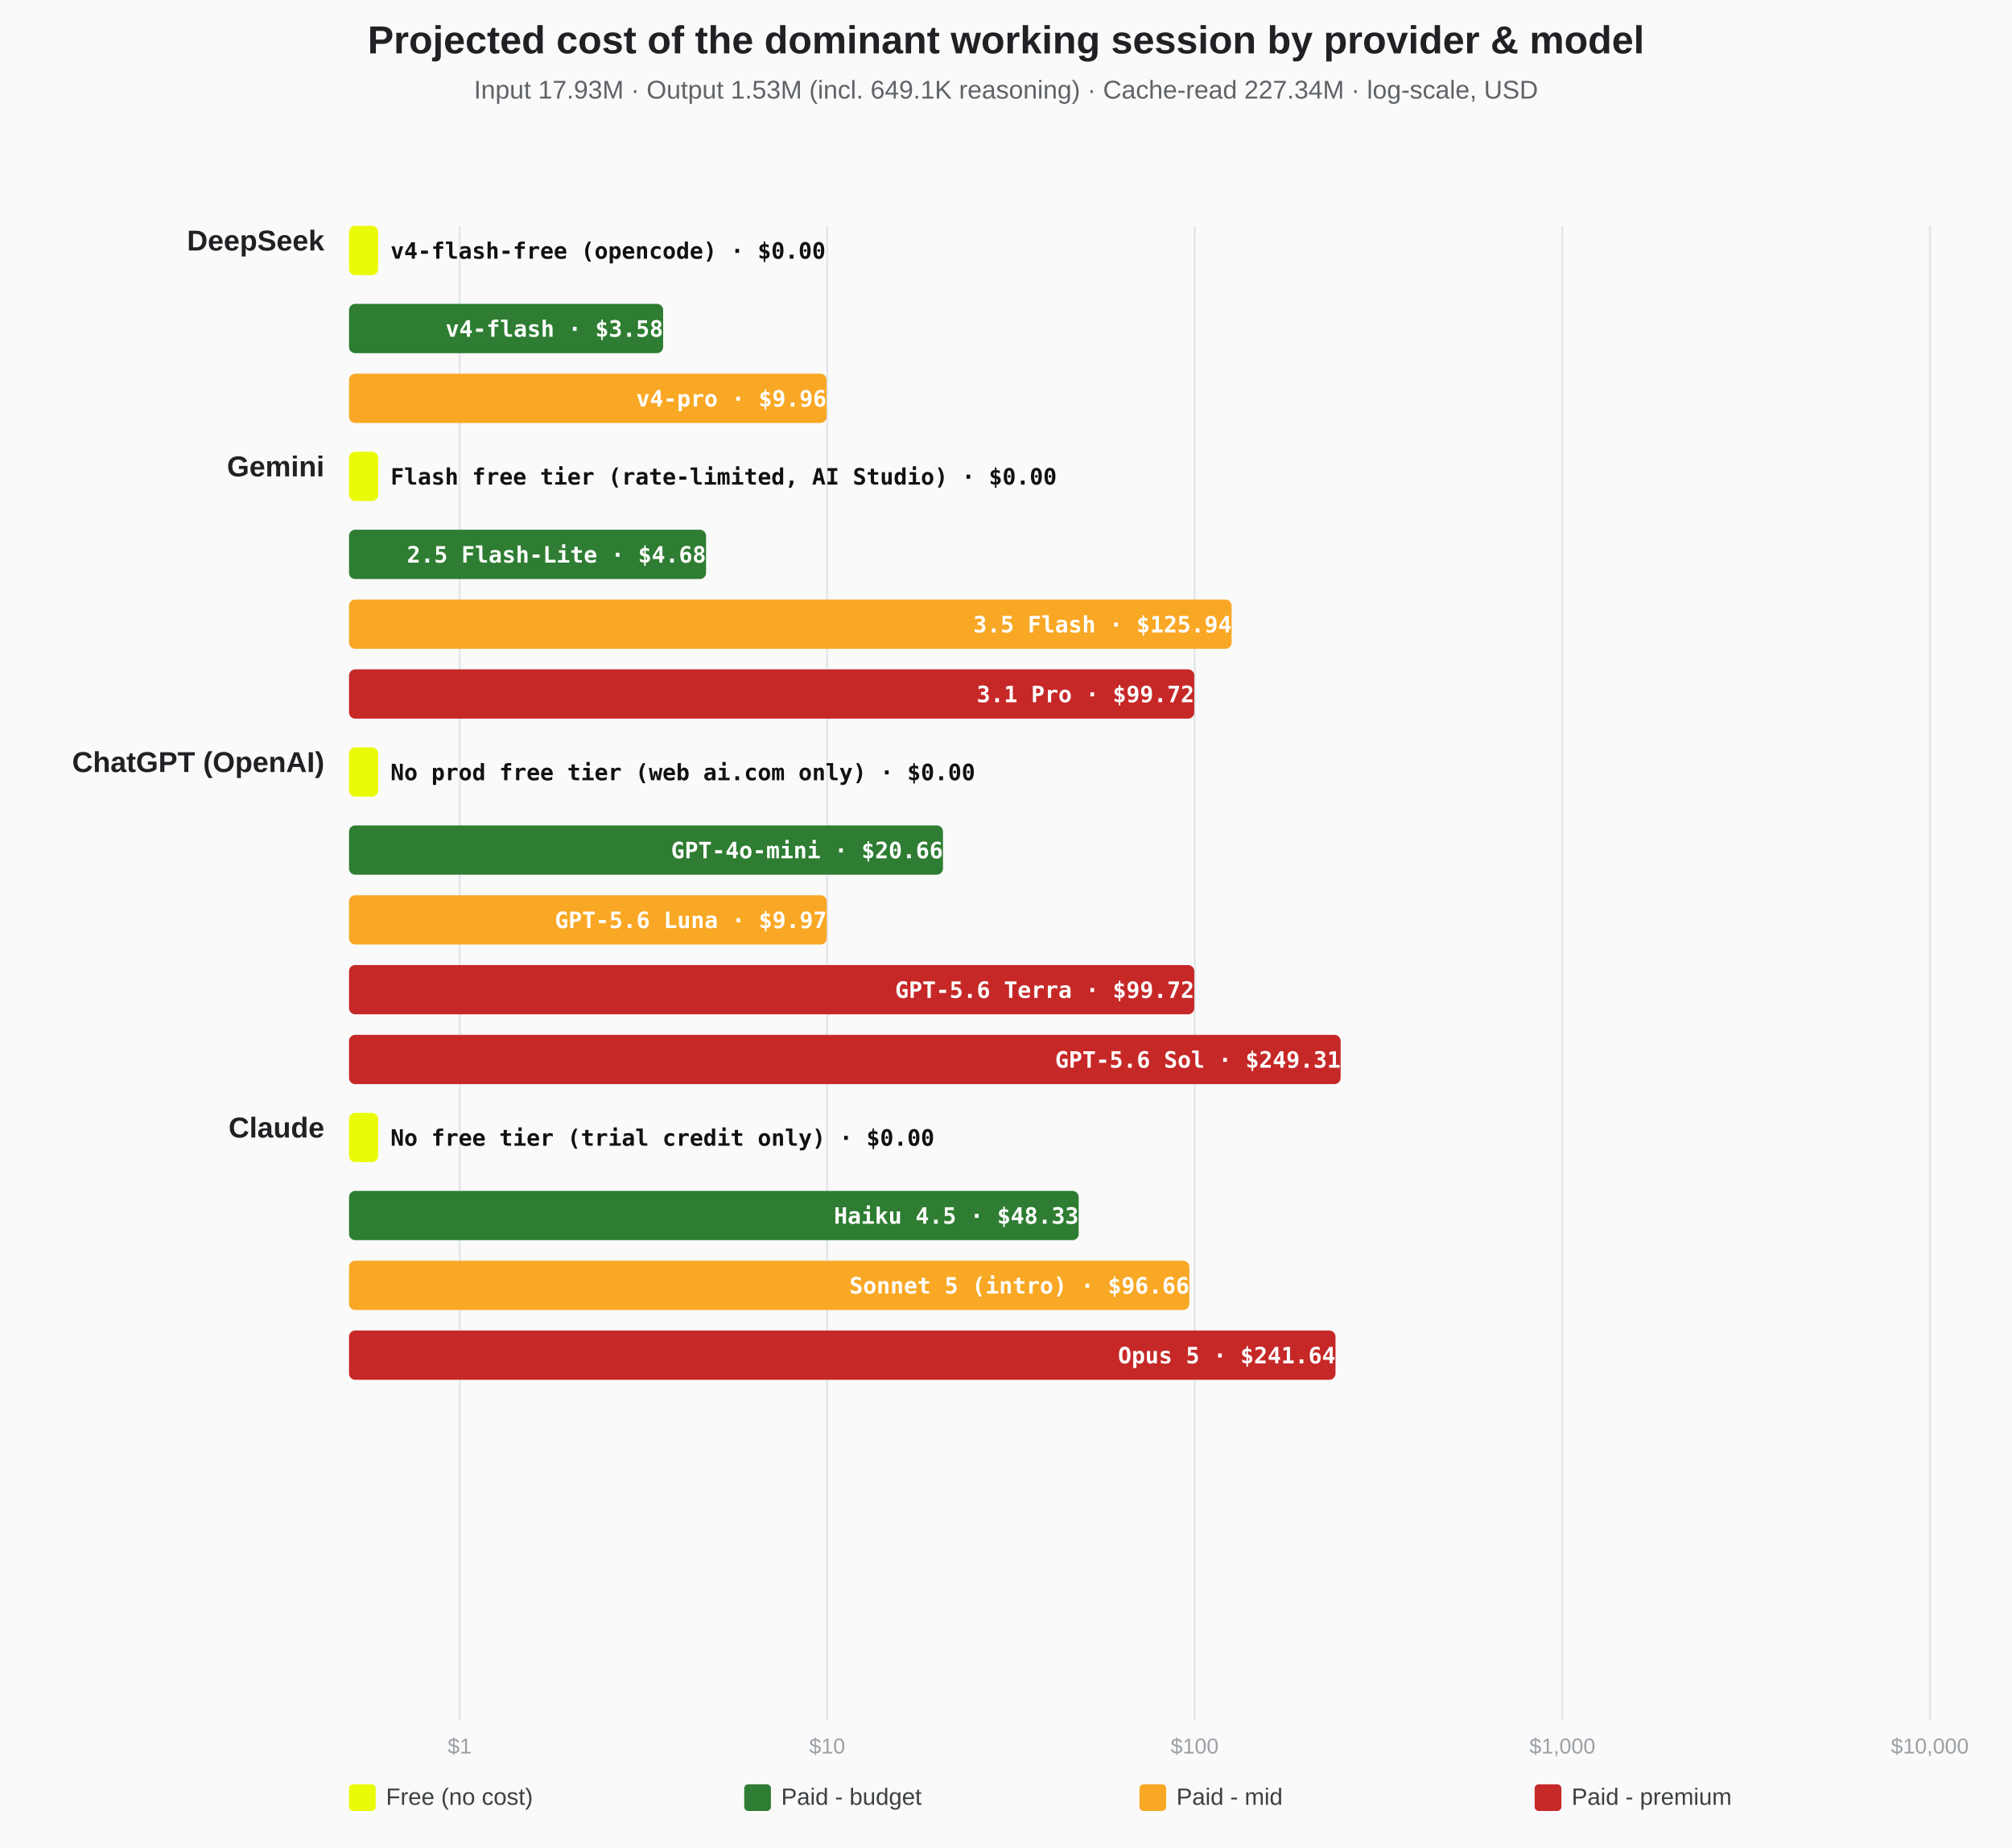
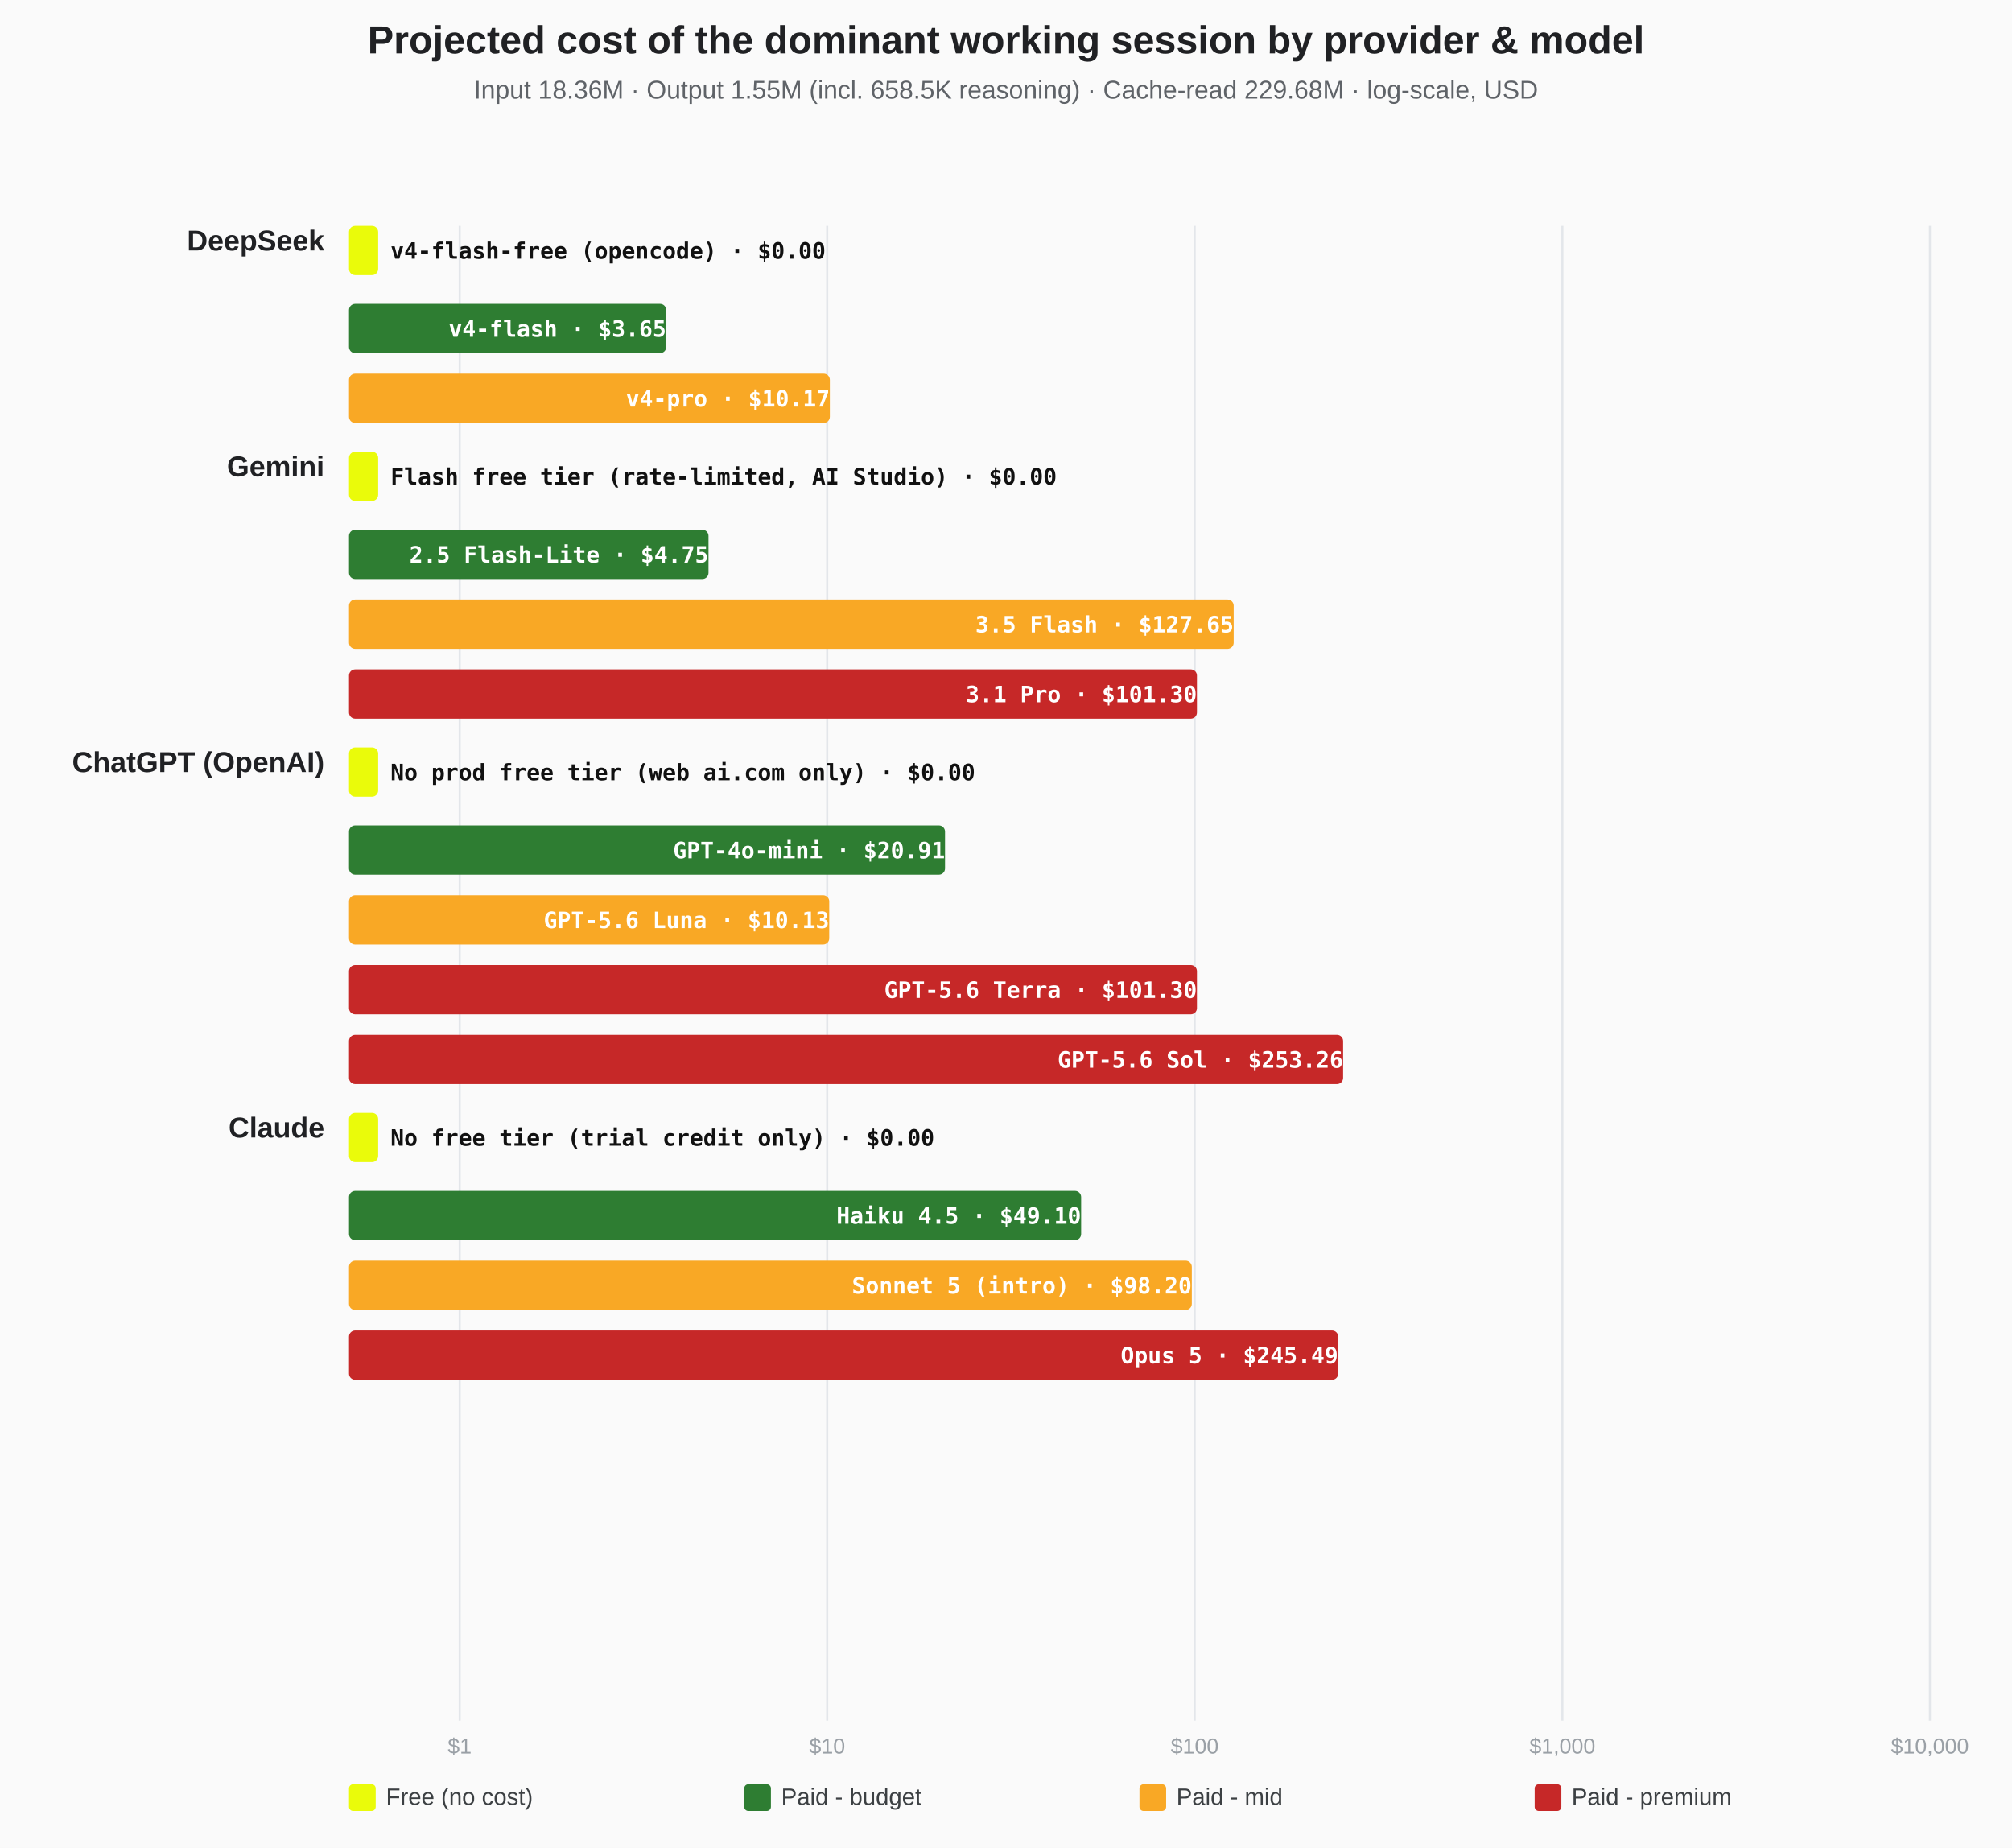
<svg xmlns="http://www.w3.org/2000/svg" width="980" height="900" viewBox="0 0 980 900">
  <rect width="100%" height="100%" fill="#fafafa" />
  <text x="490.0" y="26" text-anchor="middle" font-family="Segoe UI,Arial" font-size="19" font-weight="700" fill="#202124">Projected cost of the dominant working session by provider &amp; model</text>
-   <text x="490.0" y="48" text-anchor="middle" font-family="Segoe UI,Arial" font-size="12.5" fill="#5f6368">Input 17.93M · Output 1.53M (incl. 649.1K reasoning) · Cache-read 227.34M · log-scale, USD</text>
+   <text x="490.0" y="48" text-anchor="middle" font-family="Segoe UI,Arial" font-size="12.5" fill="#5f6368">Input 18.36M · Output 1.55M (incl. 658.5K reasoning) · Cache-read 229.68M · log-scale, USD</text>
  <line x1="223.9" y1="110" x2="223.9" y2="838" stroke="#e3e6ea" stroke-width="1" />
  <text x="223.9" y="854" text-anchor="middle" font-family="Segoe UI,Arial" font-size="10.5" fill="#9aa0a6">$1</text>
  <line x1="402.9" y1="110" x2="402.9" y2="838" stroke="#e3e6ea" stroke-width="1" />
  <text x="402.9" y="854" text-anchor="middle" font-family="Segoe UI,Arial" font-size="10.5" fill="#9aa0a6">$10</text>
  <line x1="581.9" y1="110" x2="581.9" y2="838" stroke="#e3e6ea" stroke-width="1" />
  <text x="581.9" y="854" text-anchor="middle" font-family="Segoe UI,Arial" font-size="10.5" fill="#9aa0a6">$100</text>
  <line x1="761.0" y1="110" x2="761.0" y2="838" stroke="#e3e6ea" stroke-width="1" />
  <text x="761.0" y="854" text-anchor="middle" font-family="Segoe UI,Arial" font-size="10.5" fill="#9aa0a6">$1,000</text>
  <line x1="940.0" y1="110" x2="940.0" y2="838" stroke="#e3e6ea" stroke-width="1" />
  <text x="940.0" y="854" text-anchor="middle" font-family="Segoe UI,Arial" font-size="10.5" fill="#9aa0a6">$10,000</text>
  <text x="158" y="122.0" text-anchor="end" font-family="Segoe UI,Arial" font-size="14" font-weight="700" fill="#202124">DeepSeek</text>
-   <rect x="170.0" y="110.0" width="14.2" height="24" rx="3" fill="#eafb0a" stroke="" />
+   <rect x="170.0" y="110.0" width="14.2" height="24" rx="3" fill="#eafb0a" />
  <text x="190.2" y="126.0" text-anchor="start" font-family="Consolas" font-size="11" font-weight="700" fill="#111">v4-flash-free (opencode) · $0.00</text>
-   <rect x="170.0" y="148.0" width="153.0" height="24" rx="3" fill="#2E7D32" stroke="" />
-   <text x="323.0" y="164.0" text-anchor="end" font-family="Consolas" font-size="11" font-weight="700" fill="#fff">v4-flash · $3.58</text>
-   <rect x="170.0" y="182.0" width="232.6" height="24" rx="3" fill="#F9A825" stroke="" />
-   <text x="402.6" y="198.0" text-anchor="end" font-family="Consolas" font-size="11" font-weight="700" fill="#fff">v4-pro · $9.96</text>
+   <rect x="170.0" y="148.0" width="154.5" height="24" rx="3" fill="#2E7D32" />
+   <text x="324.5" y="164.0" text-anchor="end" font-family="Consolas" font-size="11" font-weight="700" fill="#fff">v4-flash · $3.65</text>
+   <rect x="170.0" y="182.0" width="234.2" height="24" rx="3" fill="#F9A825" />
+   <text x="404.2" y="198.0" text-anchor="end" font-family="Consolas" font-size="11" font-weight="700" fill="#fff">v4-pro · $10.17</text>
  <text x="158" y="232.0" text-anchor="end" font-family="Segoe UI,Arial" font-size="14" font-weight="700" fill="#202124">Gemini</text>
-   <rect x="170.0" y="220.0" width="14.2" height="24" rx="3" fill="#eafb0a" stroke="" />
+   <rect x="170.0" y="220.0" width="14.2" height="24" rx="3" fill="#eafb0a" />
  <text x="190.2" y="236.0" text-anchor="start" font-family="Consolas" font-size="11" font-weight="700" fill="#111">Flash free tier (rate-limited, AI Studio) · $0.00</text>
-   <rect x="170.0" y="258.0" width="173.9" height="24" rx="3" fill="#2E7D32" stroke="" />
-   <text x="343.9" y="274.0" text-anchor="end" font-family="Consolas" font-size="11" font-weight="700" fill="#fff">2.5 Flash-Lite · $4.68</text>
-   <rect x="170.0" y="292.0" width="429.9" height="24" rx="3" fill="#F9A825" stroke="" />
-   <text x="599.9" y="308.0" text-anchor="end" font-family="Consolas" font-size="11" font-weight="700" fill="#fff">3.5 Flash · $125.94</text>
-   <rect x="170.0" y="326.0" width="411.7" height="24" rx="3" fill="#C62828" stroke="" />
-   <text x="581.7" y="342.0" text-anchor="end" font-family="Consolas" font-size="11" font-weight="700" fill="#fff">3.1 Pro · $99.72</text>
+   <rect x="170.0" y="258.0" width="175.1" height="24" rx="3" fill="#2E7D32" />
+   <text x="345.1" y="274.0" text-anchor="end" font-family="Consolas" font-size="11" font-weight="700" fill="#fff">2.5 Flash-Lite · $4.75</text>
+   <rect x="170.0" y="292.0" width="430.9" height="24" rx="3" fill="#F9A825" />
+   <text x="600.9" y="308.0" text-anchor="end" font-family="Consolas" font-size="11" font-weight="700" fill="#fff">3.5 Flash · $127.65</text>
+   <rect x="170.0" y="326.0" width="413.0" height="24" rx="3" fill="#C62828" />
+   <text x="583.0" y="342.0" text-anchor="end" font-family="Consolas" font-size="11" font-weight="700" fill="#fff">3.1 Pro · $101.30</text>
  <text x="158" y="376.0" text-anchor="end" font-family="Segoe UI,Arial" font-size="14" font-weight="700" fill="#202124">ChatGPT (OpenAI)</text>
-   <rect x="170.0" y="364.0" width="14.2" height="24" rx="3" fill="#eafb0a" stroke="" />
+   <rect x="170.0" y="364.0" width="14.2" height="24" rx="3" fill="#eafb0a" />
  <text x="190.2" y="380.0" text-anchor="start" font-family="Consolas" font-size="11" font-weight="700" fill="#111">No prod free tier (web ai.com only) · $0.00</text>
-   <rect x="170.0" y="402.0" width="289.3" height="24" rx="3" fill="#2E7D32" stroke="" />
-   <text x="459.3" y="418.0" text-anchor="end" font-family="Consolas" font-size="11" font-weight="700" fill="#fff">GPT-4o-mini · $20.66</text>
-   <rect x="170.0" y="436.0" width="232.7" height="24" rx="3" fill="#F9A825" stroke="" />
-   <text x="402.7" y="452.0" text-anchor="end" font-family="Consolas" font-size="11" font-weight="700" fill="#fff">GPT-5.6 Luna · $9.97</text>
-   <rect x="170.0" y="470.0" width="411.7" height="24" rx="3" fill="#C62828" stroke="" />
-   <text x="581.7" y="486.0" text-anchor="end" font-family="Consolas" font-size="11" font-weight="700" fill="#fff">GPT-5.6 Terra · $99.72</text>
-   <rect x="170.0" y="504.0" width="483.0" height="24" rx="3" fill="#C62828" stroke="" />
-   <text x="653.0" y="520.0" text-anchor="end" font-family="Consolas" font-size="11" font-weight="700" fill="#fff">GPT-5.6 Sol · $249.31</text>
+   <rect x="170.0" y="402.0" width="290.3" height="24" rx="3" fill="#2E7D32" />
+   <text x="460.3" y="418.0" text-anchor="end" font-family="Consolas" font-size="11" font-weight="700" fill="#fff">GPT-4o-mini · $20.91</text>
+   <rect x="170.0" y="436.0" width="233.9" height="24" rx="3" fill="#F9A825" />
+   <text x="403.9" y="452.0" text-anchor="end" font-family="Consolas" font-size="11" font-weight="700" fill="#fff">GPT-5.6 Luna · $10.13</text>
+   <rect x="170.0" y="470.0" width="413.0" height="24" rx="3" fill="#C62828" />
+   <text x="583.0" y="486.0" text-anchor="end" font-family="Consolas" font-size="11" font-weight="700" fill="#fff">GPT-5.6 Terra · $101.30</text>
+   <rect x="170.0" y="504.0" width="484.2" height="24" rx="3" fill="#C62828" />
+   <text x="654.2" y="520.0" text-anchor="end" font-family="Consolas" font-size="11" font-weight="700" fill="#fff">GPT-5.6 Sol · $253.26</text>
  <text x="158" y="554.0" text-anchor="end" font-family="Segoe UI,Arial" font-size="14" font-weight="700" fill="#202124">Claude</text>
-   <rect x="170.0" y="542.0" width="14.2" height="24" rx="3" fill="#eafb0a" stroke="" />
+   <rect x="170.0" y="542.0" width="14.2" height="24" rx="3" fill="#eafb0a" />
  <text x="190.2" y="558.0" text-anchor="start" font-family="Consolas" font-size="11" font-weight="700" fill="#111">No free tier (trial credit only) · $0.00</text>
-   <rect x="170.0" y="580.0" width="355.4" height="24" rx="3" fill="#2E7D32" stroke="" />
-   <text x="525.4" y="596.0" text-anchor="end" font-family="Consolas" font-size="11" font-weight="700" fill="#fff">Haiku 4.5 · $48.33</text>
-   <rect x="170.0" y="614.0" width="409.3" height="24" rx="3" fill="#F9A825" stroke="" />
-   <text x="579.3" y="630.0" text-anchor="end" font-family="Consolas" font-size="11" font-weight="700" fill="#fff">Sonnet 5 (intro) · $96.66</text>
-   <rect x="170.0" y="648.0" width="480.5" height="24" rx="3" fill="#C62828" stroke="" />
-   <text x="650.5" y="664.0" text-anchor="end" font-family="Consolas" font-size="11" font-weight="700" fill="#fff">Opus 5 · $241.64</text>
+   <rect x="170.0" y="580.0" width="356.6" height="24" rx="3" fill="#2E7D32" />
+   <text x="526.6" y="596.0" text-anchor="end" font-family="Consolas" font-size="11" font-weight="700" fill="#fff">Haiku 4.5 · $49.10</text>
+   <rect x="170.0" y="614.0" width="410.5" height="24" rx="3" fill="#F9A825" />
+   <text x="580.5" y="630.0" text-anchor="end" font-family="Consolas" font-size="11" font-weight="700" fill="#fff">Sonnet 5 (intro) · $98.20</text>
+   <rect x="170.0" y="648.0" width="481.8" height="24" rx="3" fill="#C62828" />
+   <text x="651.8" y="664.0" text-anchor="end" font-family="Consolas" font-size="11" font-weight="700" fill="#fff">Opus 5 · $245.49</text>
  <rect x="170" y="869" width="13" height="13" rx="2" fill="#eafb0a" />
  <text x="188" y="879" font-family="Segoe UI,Arial" font-size="11.5" fill="#3c4043">Free (no cost)</text>
  <rect x="362.5" y="869" width="13" height="13" rx="2" fill="#2E7D32" />
  <text x="380.5" y="879" font-family="Segoe UI,Arial" font-size="11.5" fill="#3c4043">Paid - budget</text>
  <rect x="555.0" y="869" width="13" height="13" rx="2" fill="#F9A825" />
  <text x="573.0" y="879" font-family="Segoe UI,Arial" font-size="11.5" fill="#3c4043">Paid - mid</text>
  <rect x="747.5" y="869" width="13" height="13" rx="2" fill="#C62828" />
  <text x="765.5" y="879" font-family="Segoe UI,Arial" font-size="11.5" fill="#3c4043">Paid - premium</text>
</svg>
